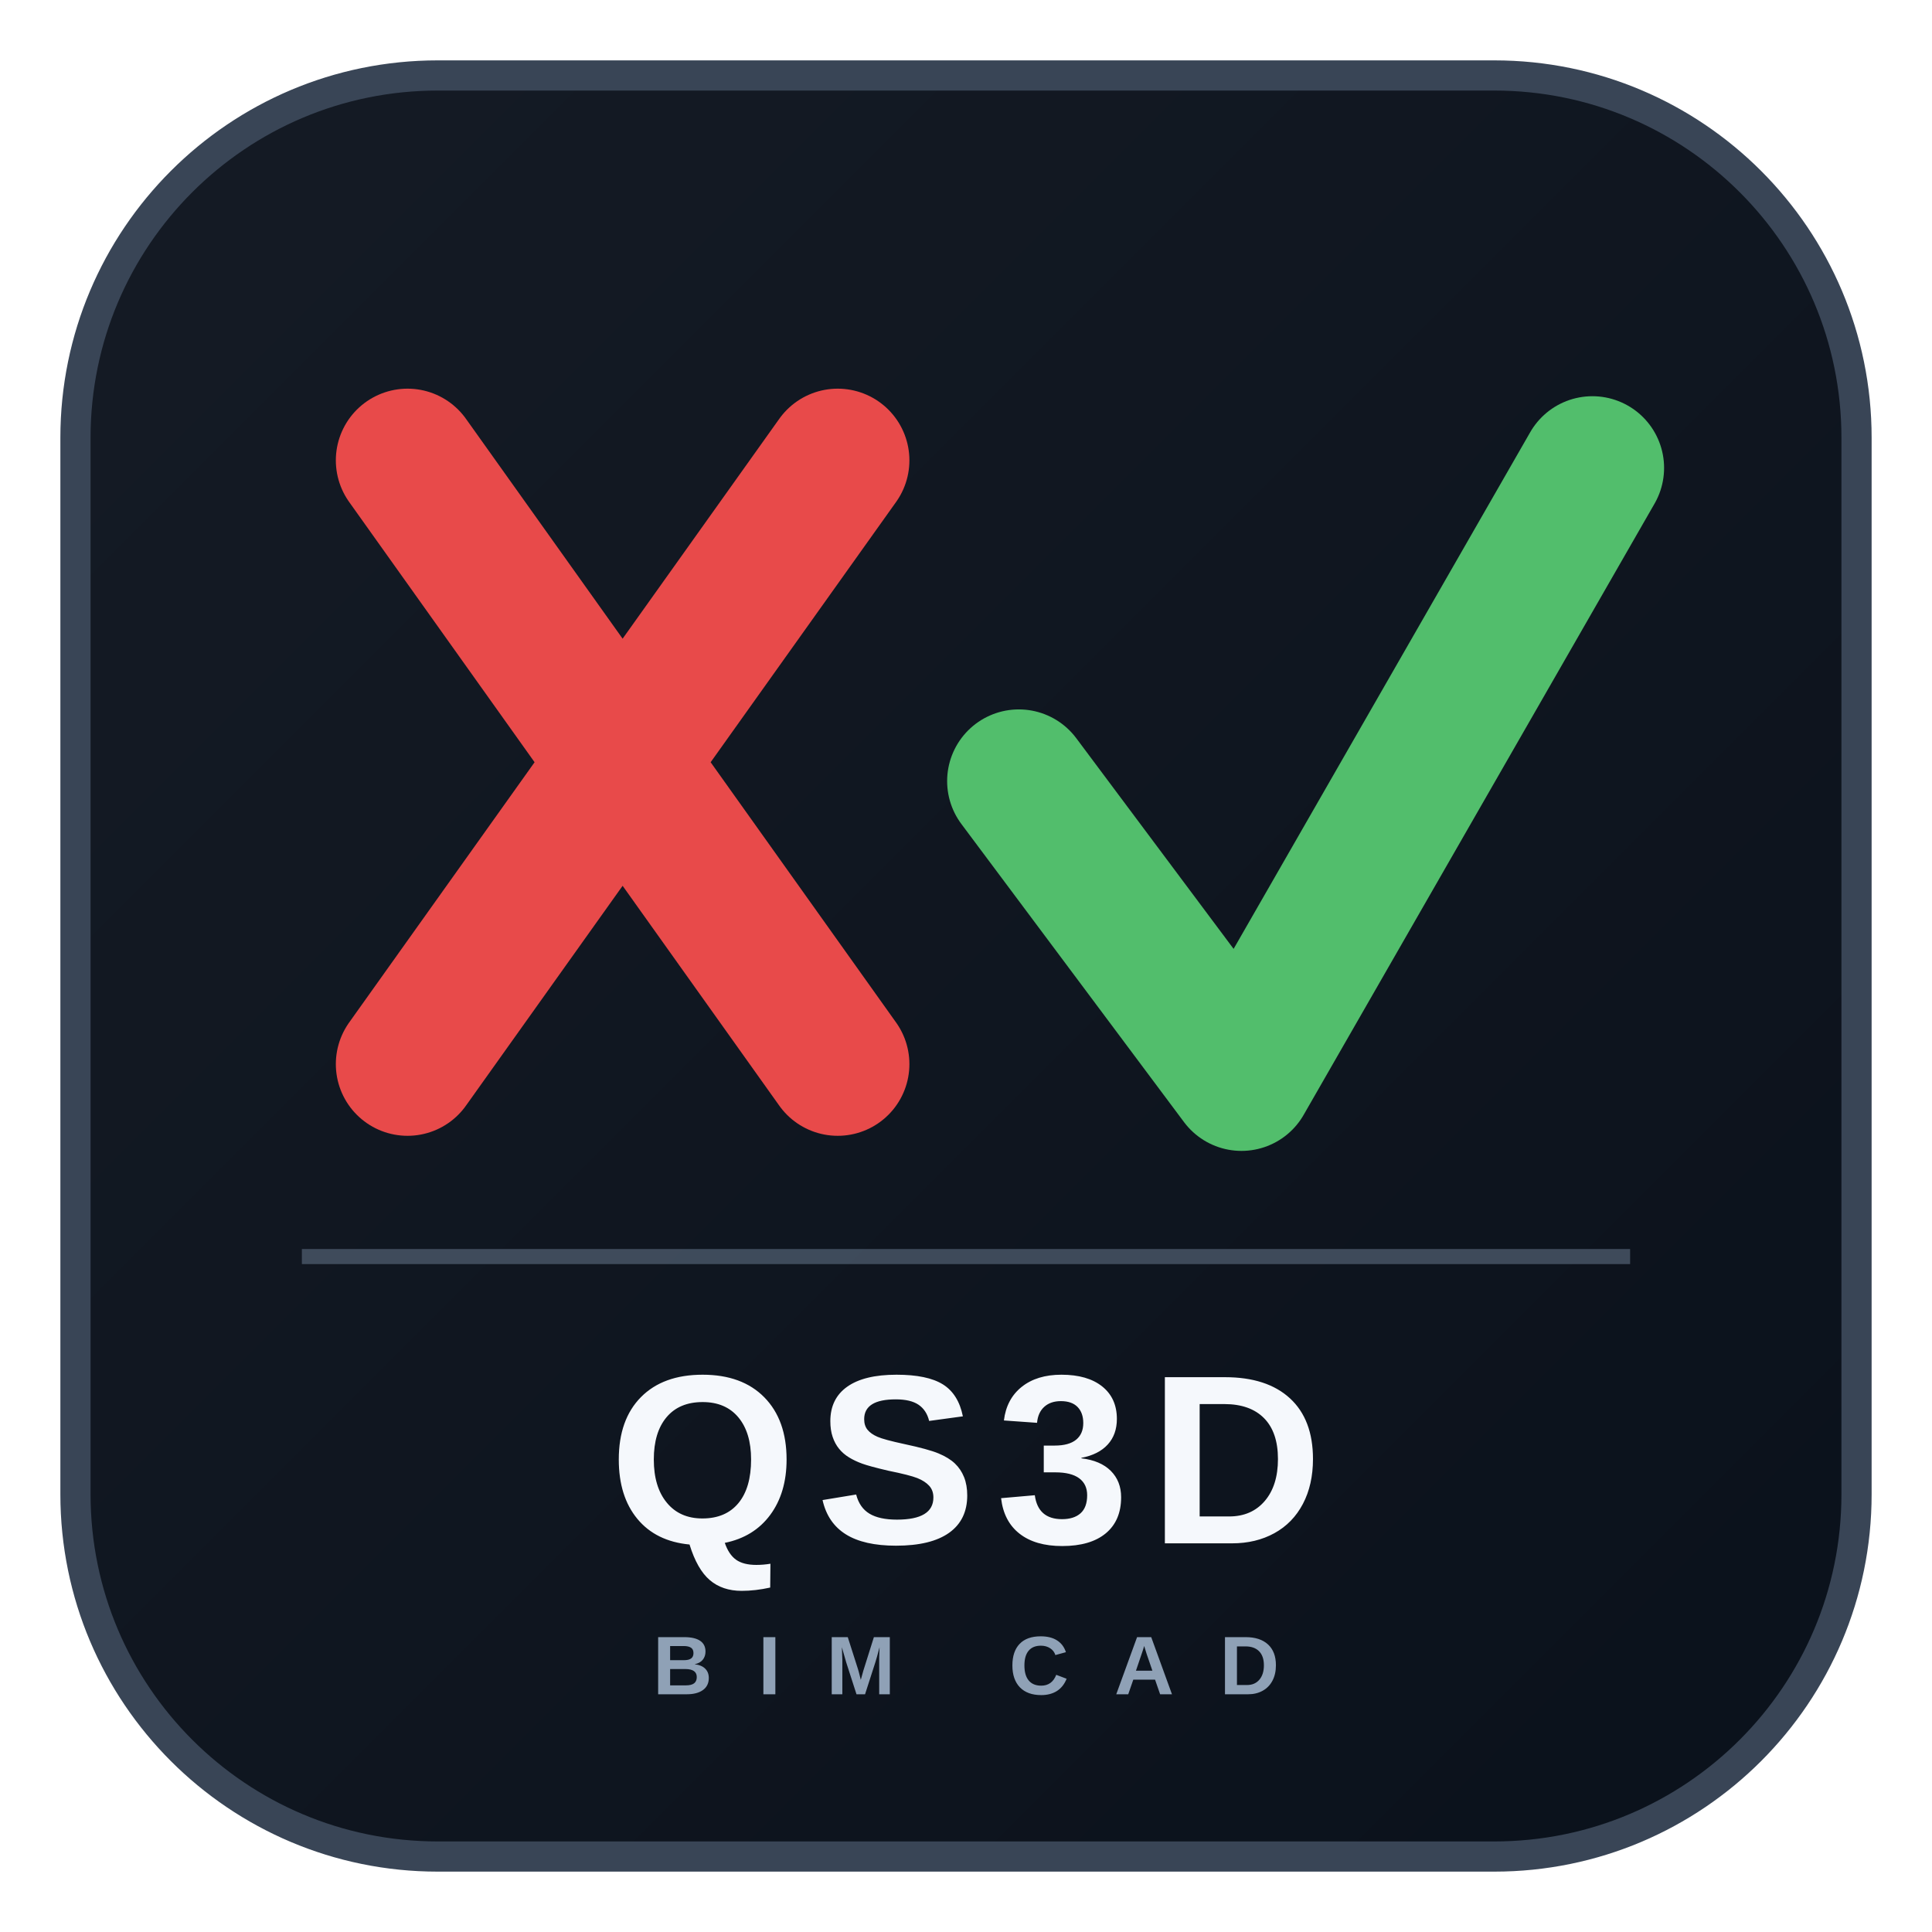
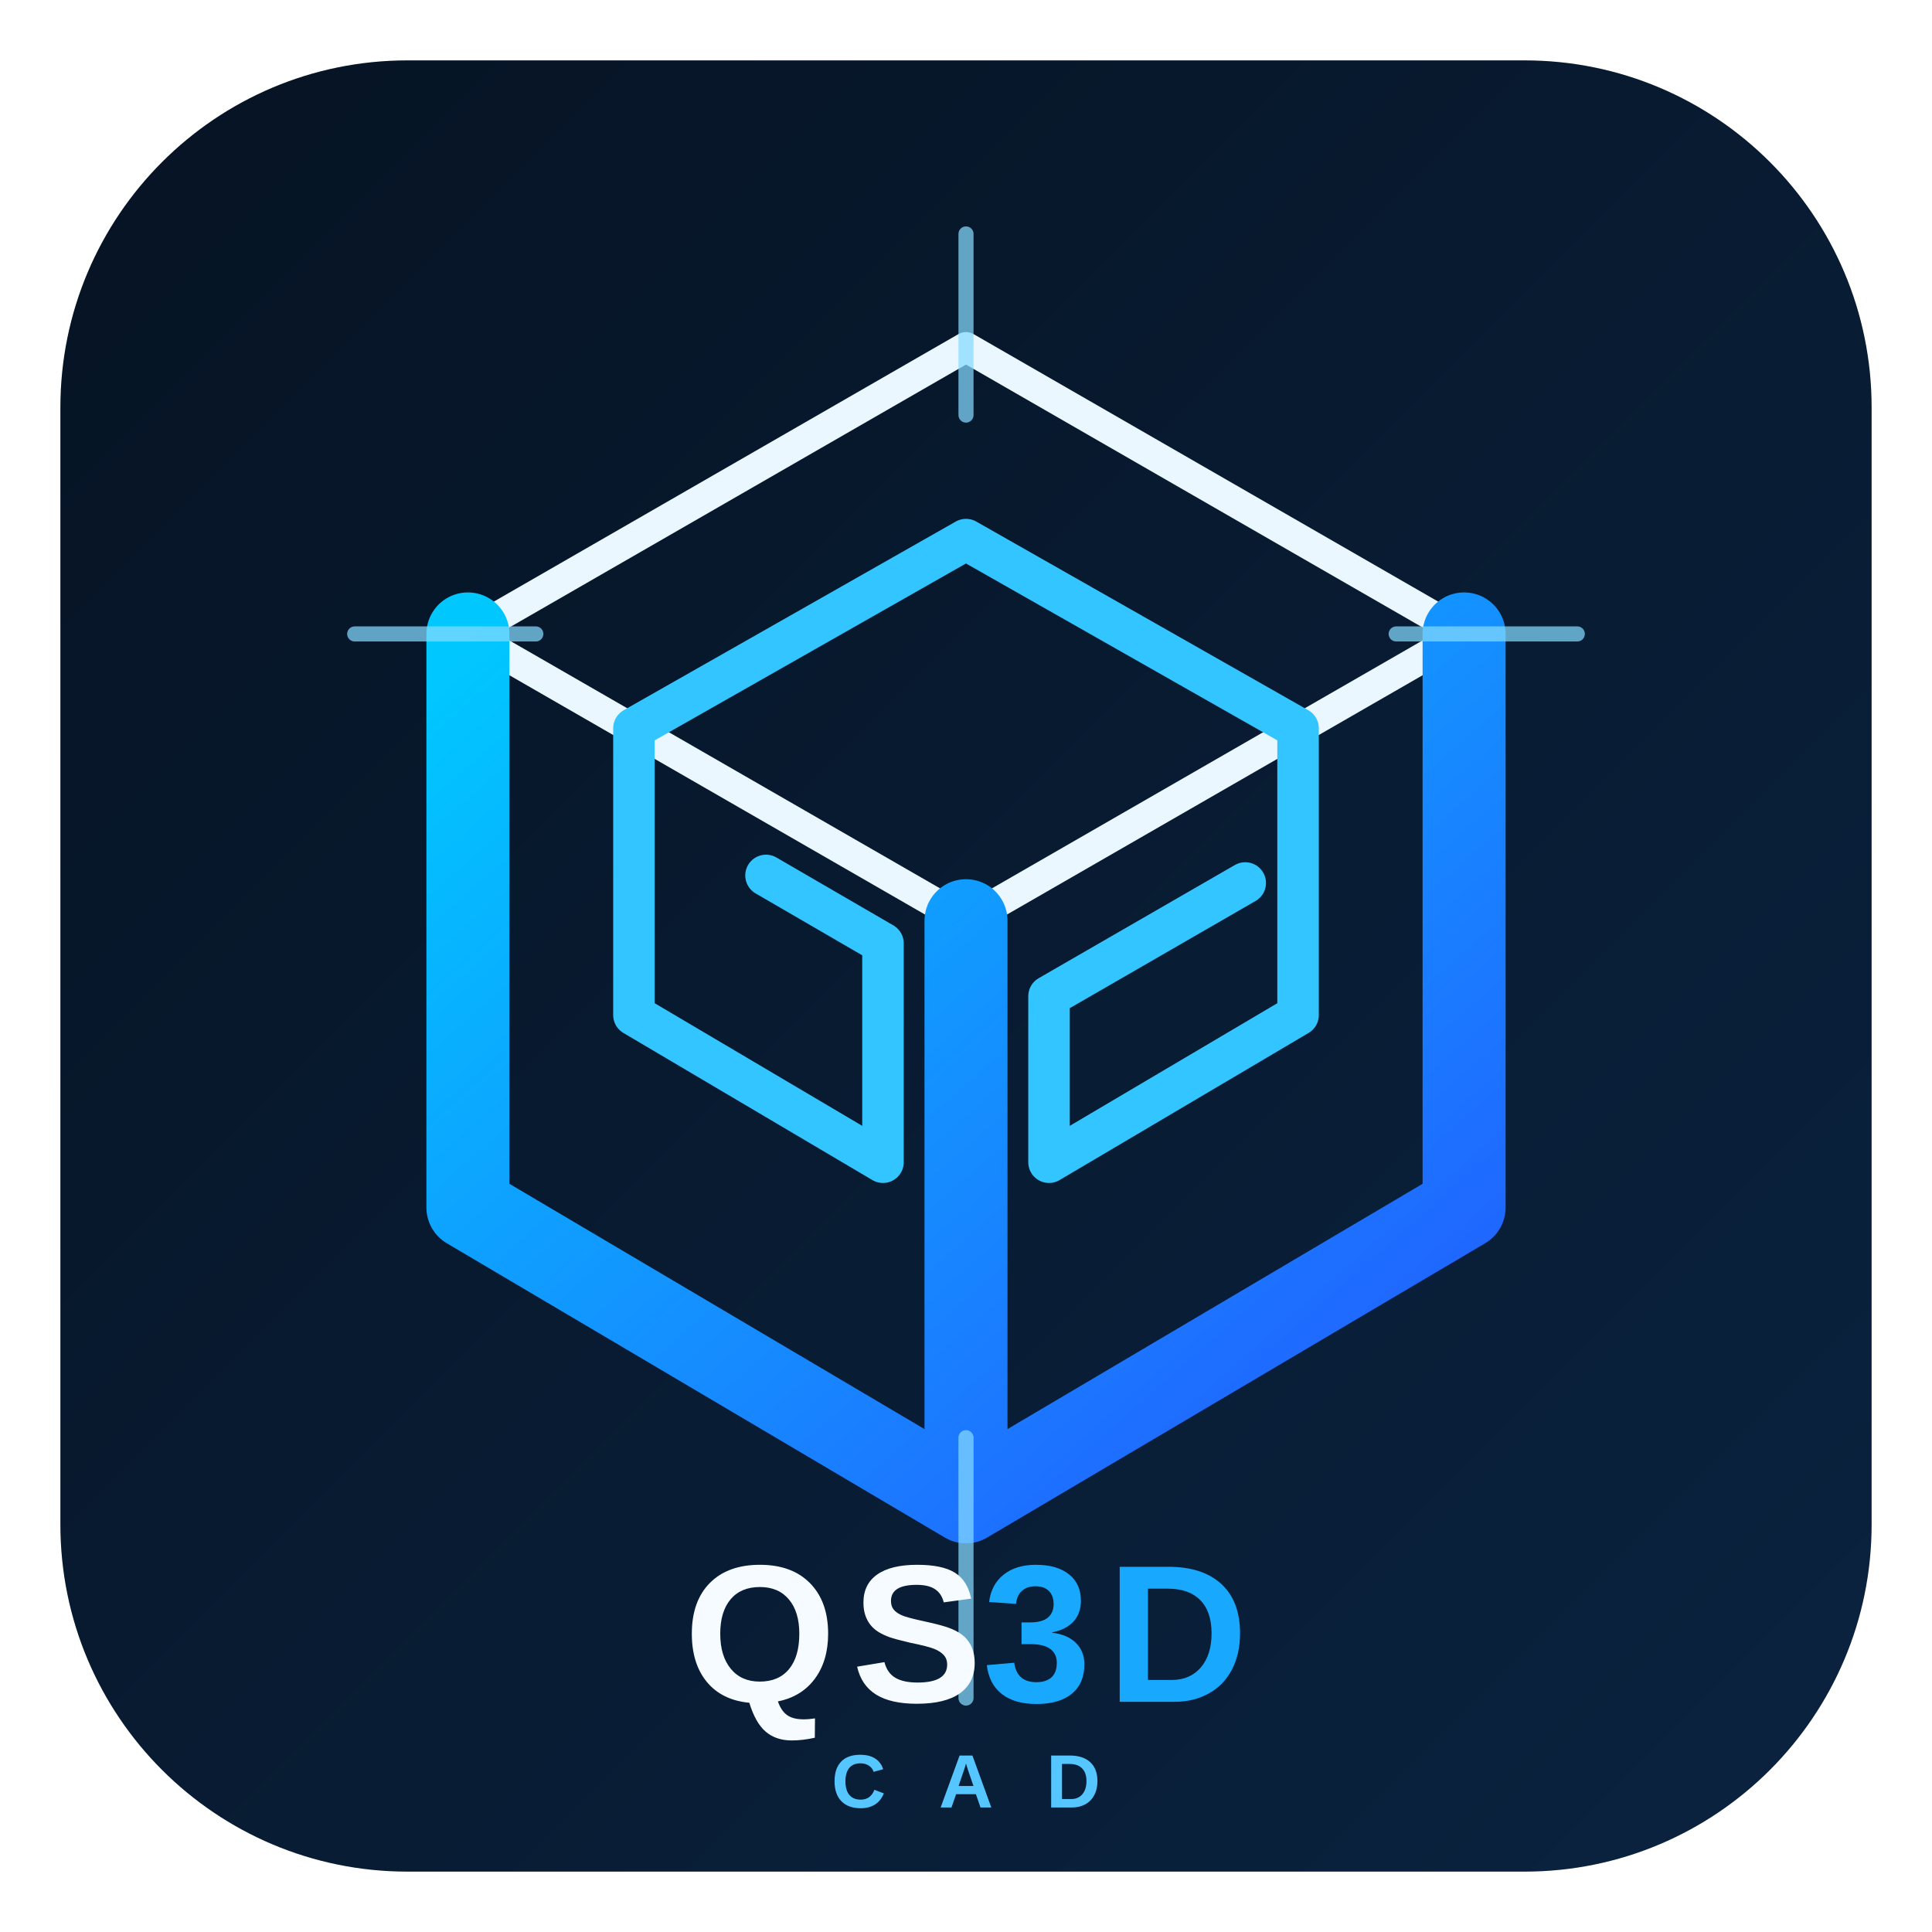
<svg xmlns="http://www.w3.org/2000/svg" viewBox="0 0 512 512" role="img" aria-labelledby="title desc">
  <defs>
    <linearGradient id="bg" x1="0" y1="0" x2="1" y2="1">
-       <stop stop-color="#151B25" />
-       <stop offset="1" stop-color="#0A111B" />
+       <stop stop-color="#061323" />
+       <stop offset="1" stop-color="#0A2340" />
+     </linearGradient>
+     <linearGradient id="blue" x1="0" y1="0" x2="1" y2="1">
+       <stop stop-color="#00C8FF" />
+       <stop offset=".55" stop-color="#168BFF" />
+       <stop offset="1" stop-color="#2457FF" />
    </linearGradient>
  </defs>
-   <rect x="20" y="20" width="472" height="472" rx="96" fill="url(#bg)" stroke="#394556" stroke-width="8" />
+   <rect x="16" y="16" width="480" height="480" rx="92" fill="url(#bg)" />
  <g fill="none" stroke-linecap="round" stroke-linejoin="round">
-     <path d="M108 122 222 282M222 122 108 282" stroke="#E84A4A" stroke-width="38" />
-     <path d="M270 207 329 286 422 124" stroke="#52BE6C" stroke-width="38" />
+     <path d="M256 92 388 168 256 244 124 168Z" stroke="#EAF7FF" stroke-width="8" />
+     <path d="M124 168v152l132 78V244M388 168v152l-132 78" stroke="url(#blue)" stroke-width="22" />
+     <path d="M168 193 256 143l88 50M168 193v76l66 39v-58l-31-18M344 193v76l-66 39v-44l52-30" stroke="#33C5FF" stroke-width="11" />
+     <path d="M94 168h48M370 168h48M256 62v48M256 381v69" stroke="#83DAFF" stroke-width="4" opacity=".72" />
  </g>
-   <path d="M80 333h352" stroke="#526174" stroke-width="4" opacity=".7" />
-   <text x="256" y="409" text-anchor="middle" fill="#F5F8FC" font-family="Segoe UI,Arial,sans-serif" font-size="64" font-weight="800" letter-spacing="5">QS3D</text>
-   <text x="256" y="449" text-anchor="middle" fill="#8FA1B6" font-family="Segoe UI,Arial,sans-serif" font-size="22" font-weight="600" letter-spacing="12">BIM CAD</text>
+   <text x="256" y="451" text-anchor="middle" fill="#F5FBFF" font-family="Segoe UI,Arial,sans-serif" font-size="52" font-weight="800" letter-spacing="4">QS<tspan fill="#18A9FF">3D</tspan>
+   </text>
+   <text x="256" y="479" text-anchor="middle" fill="#55C6FF" font-family="Segoe UI,Arial,sans-serif" font-size="20" font-weight="600" letter-spacing="14">CAD</text>
</svg>
